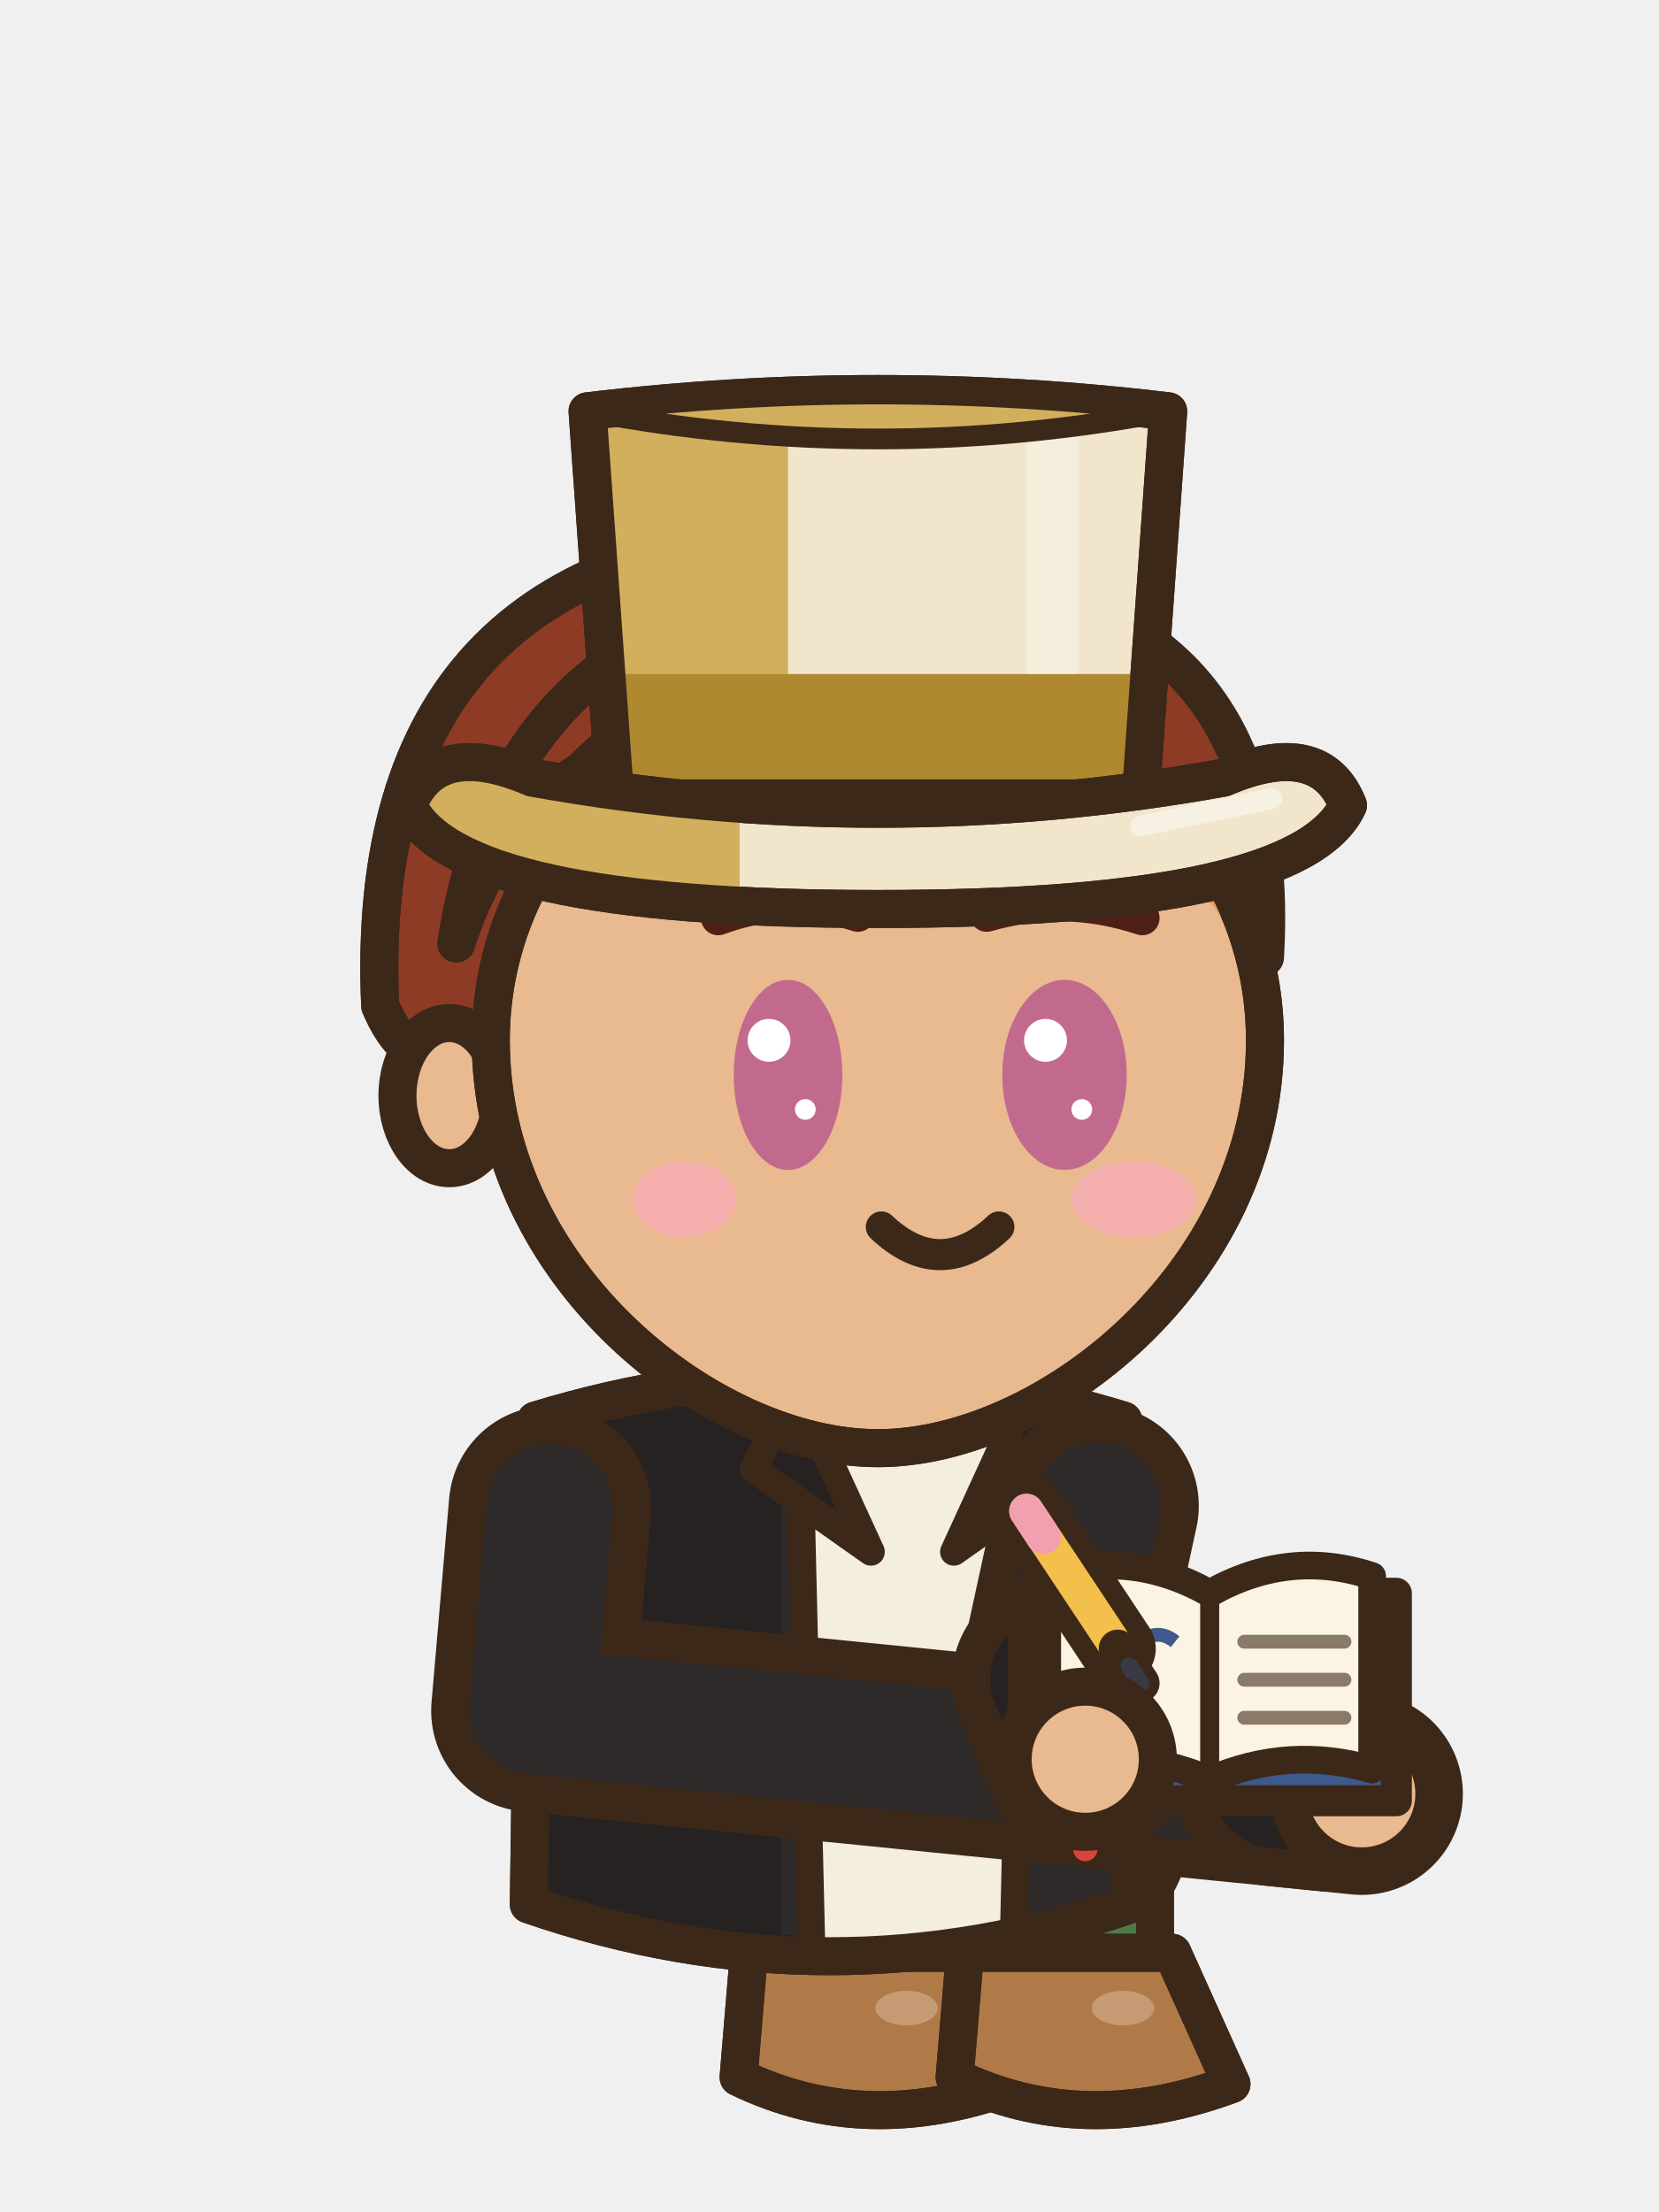
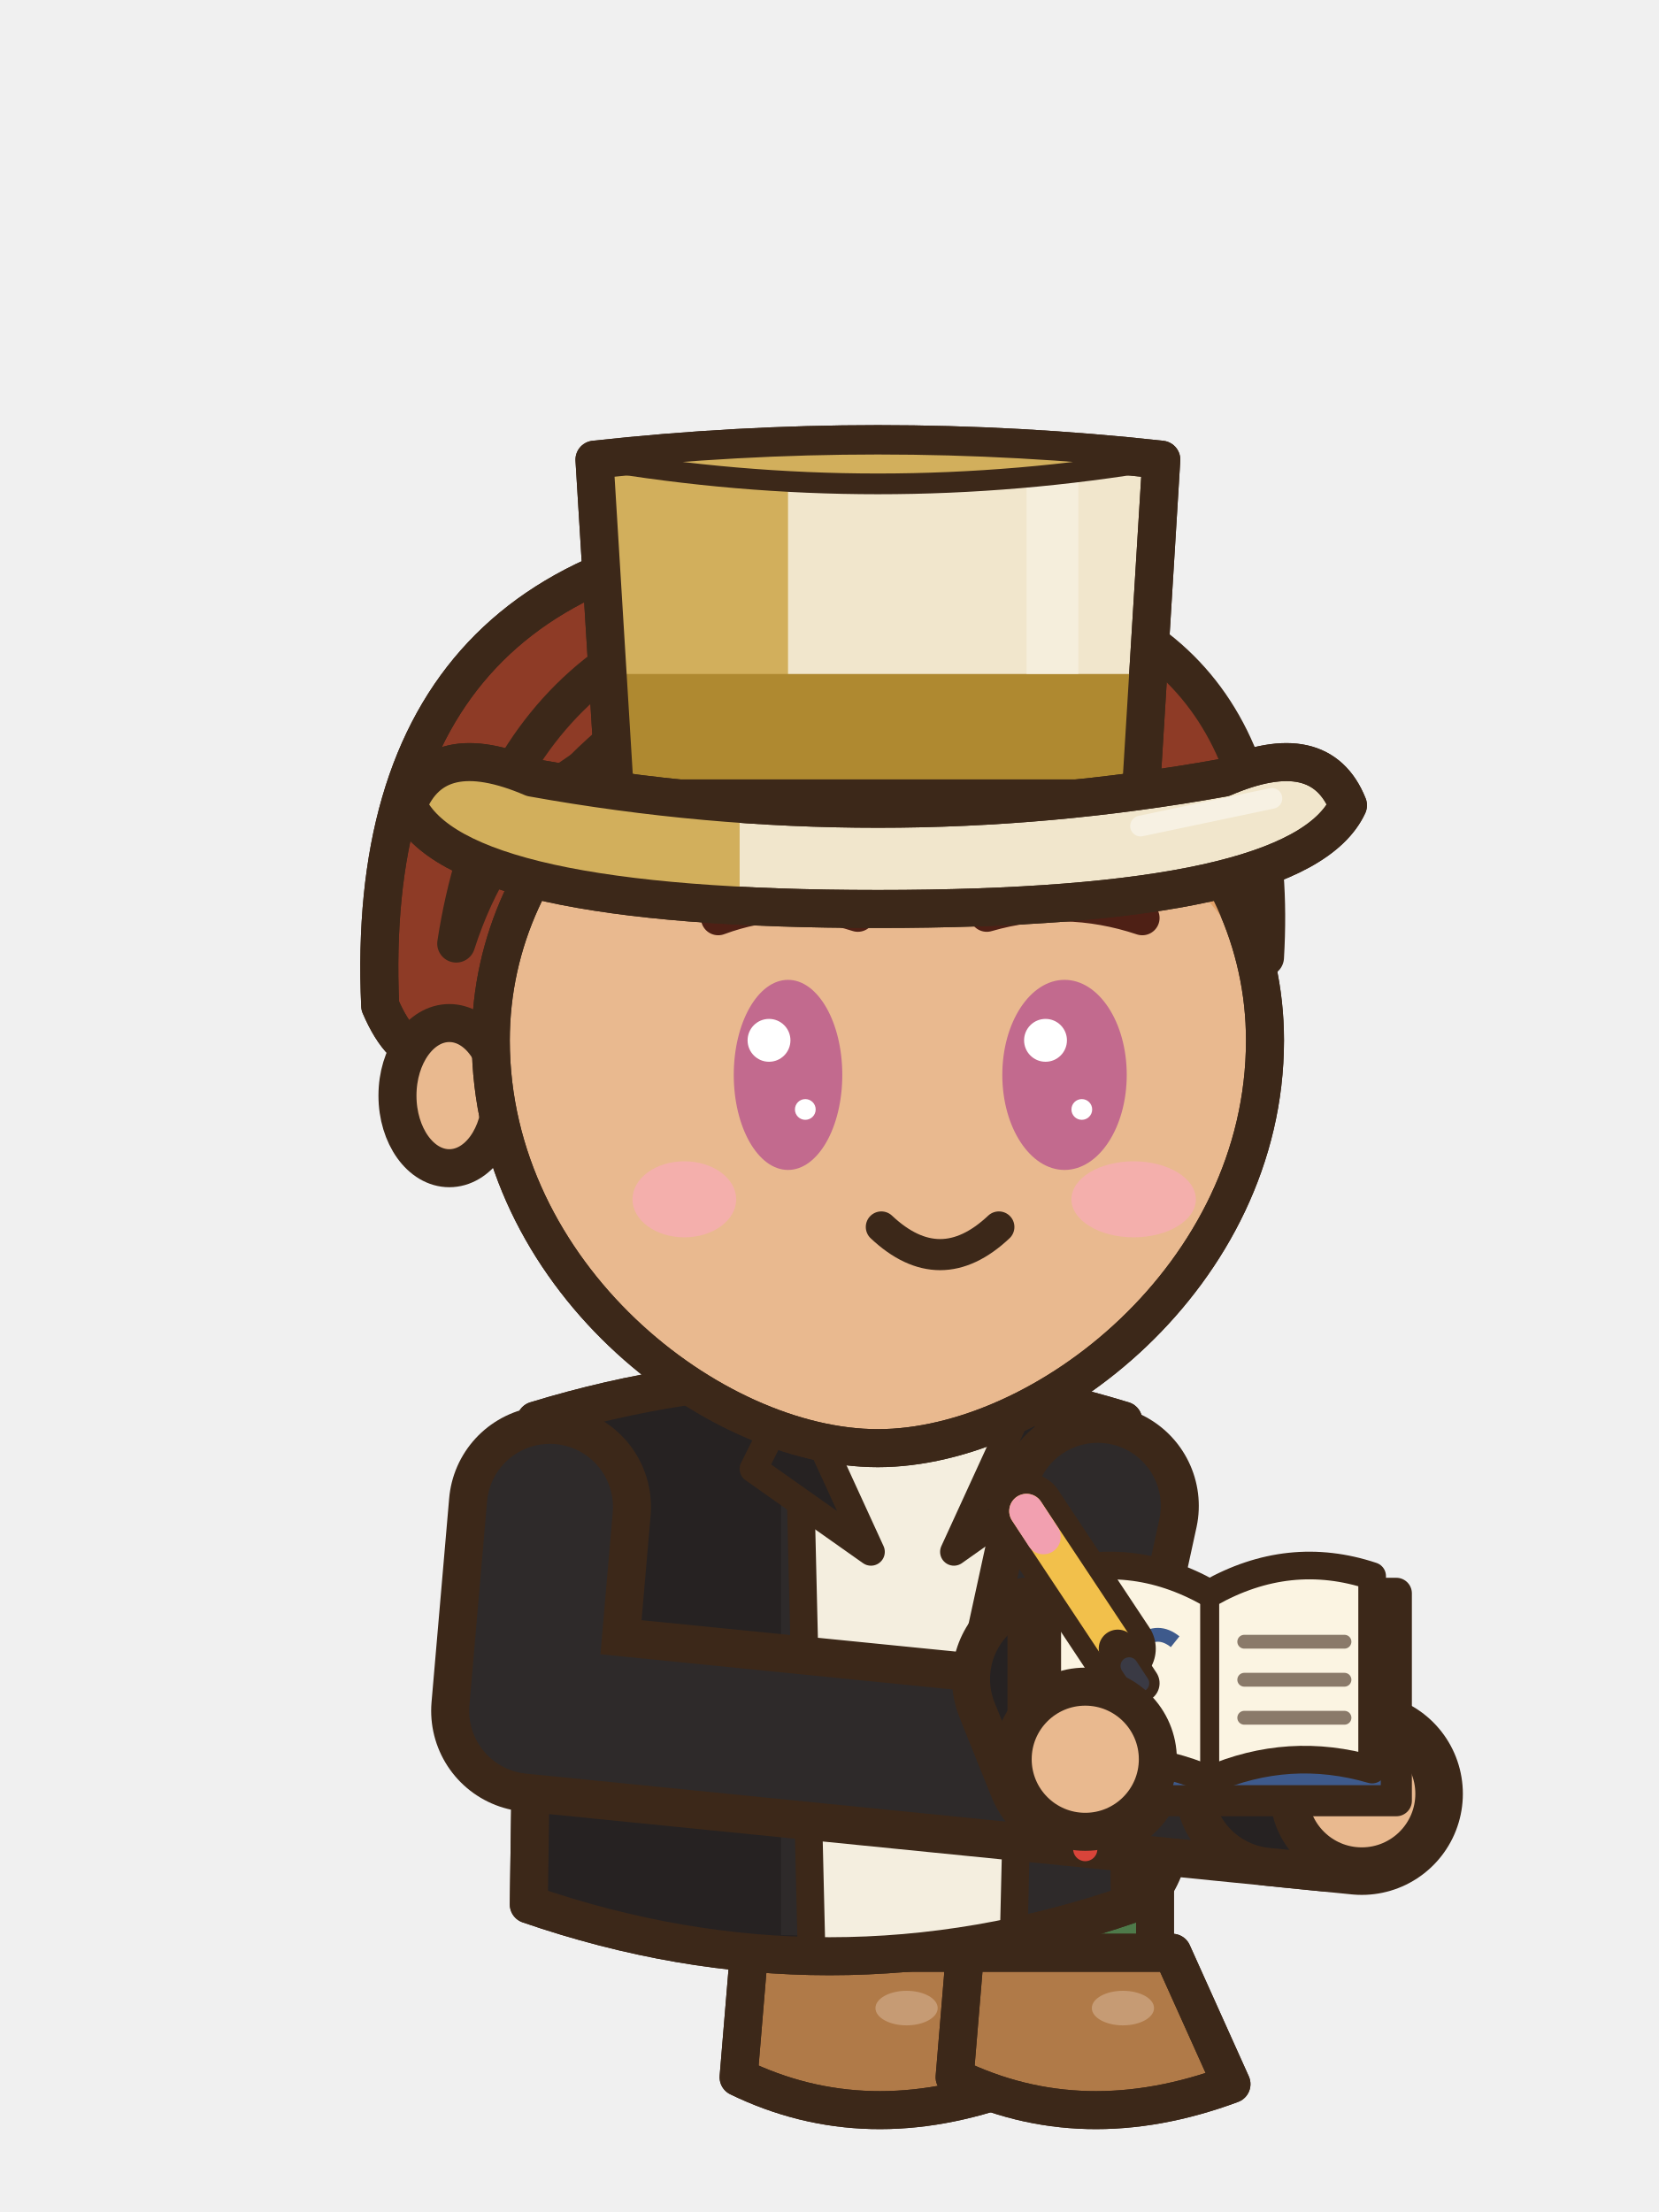
<svg xmlns="http://www.w3.org/2000/svg" width="48" height="64" viewBox="0 0 48 64">
  <g transform="translate(48 0) scale(-1 1)">
    <line x1="27.53" y1="52.6" x2="23.33" y2="53" stroke="#3C2819" stroke-width="7" stroke-linecap="round" />
    <line x1="27.53" y1="52.6" x2="23.33" y2="53" stroke="#4E7A4A" stroke-width="4.8" stroke-linecap="round" />
    <rect x="20.83" y="53" width="5" height="4.7" rx="1.6" fill="#4E7A4A" stroke="#3C2819" stroke-width="1.1" stroke-linejoin="round" stroke-linecap="round" />
    <rect x="24.23" y="53.6" width="1.1" height="3.1" rx="0.5" fill="#3D5F3A" />
    <path d="M20.33,56.5 L26.33,56.5 L26.63,60.1 Q22.93,61.9 18.63,60.3 Z" fill="#B07A48" stroke="#3C2819" stroke-width="1.1" stroke-linejoin="round" stroke-linecap="round" />
    <clipPath id="v10seassisecrire0s233565">
      <path d="M20.33,56.5 L26.33,56.5 L26.63,60.1 Q22.93,61.9 18.63,60.3 Z" />
    </clipPath>
    <g clip-path="url(#v10seassisecrire0s233565)">
      <path d="M18.53,59.8 Q22.93,61.5 26.73,59.6 L26.73,62.1 L18.53,62.1 Z" fill="#7F5834" />
    </g>
    <path d="M20.33,56.5 L26.33,56.5 L26.63,60.1 Q22.93,61.9 18.63,60.3 Z" fill="none" stroke="#3C2819" stroke-width="1.1" stroke-linejoin="round" stroke-linecap="round" />
    <ellipse cx="21.77" cy="58.1" rx="0.9" ry="0.5" fill="#C69B74" stroke="none" />
    <line x1="21.28" y1="52.6" x2="17.08" y2="53" stroke="#3C2819" stroke-width="7" stroke-linecap="round" />
    <line x1="21.28" y1="52.6" x2="17.08" y2="53" stroke="#4E7A4A" stroke-width="4.8" stroke-linecap="round" />
    <rect x="14.58" y="53" width="5" height="4.7" rx="1.6" fill="#4E7A4A" stroke="#3C2819" stroke-width="1.1" stroke-linejoin="round" stroke-linecap="round" />
    <rect x="17.97" y="53.6" width="1.1" height="3.1" rx="0.5" fill="#3D5F3A" />
    <path d="M14.08,56.5 L20.08,56.5 L20.38,60.1 Q16.68,61.9 12.37,60.3 Z" fill="#B07A48" stroke="#3C2819" stroke-width="1.1" stroke-linejoin="round" stroke-linecap="round" />
    <clipPath id="v10seassisecrire0s171565">
      <path d="M14.08,56.5 L20.08,56.5 L20.38,60.1 Q16.68,61.9 12.37,60.3 Z" />
    </clipPath>
    <g clip-path="url(#v10seassisecrire0s171565)">
      <path d="M12.27,59.8 Q16.68,61.5 20.47,59.6 L20.47,62.1 L12.27,62.1 Z" fill="#7F5834" />
    </g>
    <path d="M14.08,56.5 L20.08,56.5 L20.38,60.1 Q16.68,61.9 12.37,60.3 Z" fill="none" stroke="#3C2819" stroke-width="1.1" stroke-linejoin="round" stroke-linecap="round" />
    <ellipse cx="15.51" cy="58.1" rx="0.9" ry="0.5" fill="#C69B74" stroke="none" />
    <g transform="translate(0 10.5)">
      <g transform="translate(0 -2)">
        <path d="M15.5,32.6 Q24,30 32.5,32.6 Q32.6,39.6 32.7,46.6 Q24,49.6 15.3,46.6 Q15.4,39.6 15.5,32.6 Z" fill="#2E2A2A" stroke="#3C2819" stroke-width="1.1" stroke-linejoin="round" stroke-linecap="round" />
        <clipPath id="v10seassisecrire0t">
          <path d="M15.5,32.6 Q24,30 32.5,32.6 Q32.6,39.6 32.7,46.6 Q24,49.6 15.3,46.6 Q15.4,39.6 15.5,32.6 Z" />
        </clipPath>
        <g clip-path="url(#v10seassisecrire0t)">
          <rect x="25.4" y="30" width="14" height="22" fill="#262222" />
          <path d="M8,46 Q24,49 40,46 L40,52 L8,52 Z" fill="#262222" />
          <rect x="15.6" y="34" width="1.3" height="10" rx="0.6" fill="#6C6262" />
          <path d="M18.2,31.6 L25,31.6 L24.6,49 L18.6,49 Z" fill="#F4EEDF" />
          <line x1="18.3" y1="32" x2="18.7" y2="48.8" stroke="#3C2819" stroke-width="0.8" stroke-linecap="round" />
          <line x1="24.9" y1="32" x2="24.5" y2="48.8" stroke="#3C2819" stroke-width="0.8" stroke-linecap="round" />
        </g>
        <path d="M15.5,32.6 Q24,30 32.5,32.6 Q32.6,39.6 32.7,46.6 Q24,49.6 15.3,46.6 Q15.4,39.6 15.5,32.6 Z" fill="none" stroke="#3C2819" stroke-width="1.1" stroke-linejoin="round" stroke-linecap="round" />
        <path d="M18.2,31.6 L20.4,36.4 L17,34 Z" fill="#262222" stroke="#3C2819" stroke-width="0.8" stroke-linejoin="round" stroke-linecap="round" />
        <path d="M25,31.6 L22.8,36.4 L26.2,34 Z" fill="#262222" stroke="#3C2819" stroke-width="0.8" stroke-linejoin="round" stroke-linecap="round" />
      </g>
    </g>
    <path d="M32.09,43.6 L32.6,49.5 L8.6,51.9" fill="none" stroke="#3C2819" stroke-width="5.85" stroke-linecap="round" stroke-linejoin="round" />
    <path d="M32.09,43.6 L32.6,49.5 L8.6,51.9" fill="none" stroke="#2E2A2A" stroke-width="3.65" stroke-linecap="round" stroke-linejoin="round" />
    <line x1="11.09" y1="51.65" x2="9.5" y2="51.81" stroke="#3C2819" stroke-width="5.85" stroke-linecap="round" />
    <line x1="11.09" y1="51.65" x2="9.5" y2="51.81" stroke="#262222" stroke-width="3.65" stroke-linecap="round" />
    <ellipse cx="8.6" cy="51.9" rx="2.1" ry="2.1" fill="#E9B98F" stroke="#3C2819" stroke-width="1.1" stroke-linejoin="round" stroke-linecap="round" />
    <g transform="translate(0 10.5)">
      <g transform="translate(0 -2)">
        <path d="M12.6,20.6 Q11.2,7.2 24,6.8 Q37.6,7.2 37,20.6 Q36.4,22 35.6,22 L14,22 Q13.2,22 12.6,20.6 Z" fill="#8E3B26" stroke="#3C2819" stroke-width="1.1" stroke-linejoin="round" stroke-linecap="round" />
        <clipPath id="v10seassisecrire0h">
          <path d="M12.6,20.6 Q11.2,7.2 24,6.8 Q37.6,7.2 37,20.6 Q36.4,22 35.6,22 L14,22 Q13.2,22 12.6,20.6 Z" />
        </clipPath>
        <g clip-path="url(#v10seassisecrire0h)">
          <rect x="8" y="24.6" width="32" height="10" fill="#692C1C" />
        </g>
        <path d="M12.6,20.6 Q11.2,7.2 24,6.8 Q37.6,7.2 37,20.6 Q36.4,22 35.6,22 L14,22 Q13.2,22 12.6,20.6 Z" fill="none" stroke="#3C2819" stroke-width="1.1" stroke-linejoin="round" stroke-linecap="round" />
        <ellipse cx="35" cy="23.2" rx="1.5" ry="2.1" fill="#E9B98F" stroke="#3C2819" stroke-width="1.1" stroke-linejoin="round" stroke-linecap="round" />
        <path d="M11.4,21.6 C11.4,28.4 17.8,33.4 22.6,33.4 C27.4,33.4 33.8,28.4 33.8,21.6 a11.2,10.4 0 1,0 -22.4,0 Z" fill="#E9B98F" stroke="#3C2819" stroke-width="1.1" stroke-linejoin="round" stroke-linecap="round" />
        <clipPath id="v10seassisecrire0f">
          <path d="M11.4,21.6 C11.4,28.4 17.8,33.4 22.6,33.4 C27.4,33.4 33.8,28.4 33.8,21.6 a11.2,10.4 0 1,0 -22.4,0 Z" />
        </clipPath>
        <g clip-path="url(#v10seassisecrire0f)">
          <path d="M11.4,19.2 Q10.8,9 20.6,8.2 L21.8,8.4 Q33.2,8.4 34.8,18.8 Q33,13.2 27.2,12.4 Q23.4,12.2 20.8,10.8 Q18.8,13.2 14.8,14.6 Q12.2,16.4 11.4,19.2 Z" fill="#E2A169" transform="translate(0 1.4)" />
          <ellipse cx="15.2" cy="26.2" rx="1.8" ry="1.1" fill="#F4AFAC" stroke="none" />
          <ellipse cx="28.2" cy="26.2" rx="1.5" ry="1.1" fill="#F4AFAC" stroke="none" />
        </g>
        <path d="M11.4,21.6 C11.4,28.4 17.8,33.4 22.6,33.4 C27.4,33.4 33.8,28.4 33.8,21.6 a11.2,10.4 0 1,0 -22.4,0 Z" fill="none" stroke="#3C2819" stroke-width="1.1" stroke-linejoin="round" stroke-linecap="round" />
        <path d="M11.4,19.2 Q10.8,9 20.6,8.2 L21.8,8.4 Q33.2,8.4 34.8,18.8 Q33,13.2 27.2,12.4 Q23.4,12.2 20.8,10.8 Q18.8,13.2 14.8,14.6 Q12.2,16.4 11.4,19.2 Z" fill="#8E3B26" stroke="#3C2819" stroke-width="1.1" stroke-linejoin="round" stroke-linecap="round" />
        <clipPath id="v10seassisecrire0sf">
          <path d="M11.4,19.2 Q10.8,9 20.6,8.2 L21.8,8.4 Q33.2,8.4 34.8,18.8 Q33,13.2 27.2,12.4 Q23.4,12.2 20.8,10.8 Q18.8,13.2 14.8,14.6 Q12.2,16.4 11.4,19.2 Z" />
        </clipPath>
        <g clip-path="url(#v10seassisecrire0sf)">
          <path d="M20.8,9.2 Q17,10.8 14.2,15.4 M20.8,9.4 Q25.6,9.2 30,11.2 M23.8,9.6 Q29.6,10.6 33.4,16" fill="none" stroke="#3C2819" stroke-width="0.5" stroke-linejoin="round" stroke-linecap="round" />
        </g>
        <line x1="15.6" y1="11.4" x2="22.6" y2="9.6" stroke="#D0684E" stroke-width="1.3" stroke-linecap="round" />
        <path d="M14.95,18.06 Q17.2,17.31 19.45,17.96" fill="none" stroke="#4E2015" stroke-width="1" stroke-linecap="round" />
        <path d="M27.22,18.06 Q25.2,17.31 23.18,17.96" fill="none" stroke="#4E2015" stroke-width="1" stroke-linecap="round" />
        <ellipse cx="17.2" cy="22.6" rx="1.8" ry="2.75" fill="#C26A8E" stroke="none" />
        <ellipse cx="17.75" cy="21.6" rx="0.62" ry="0.62" fill="#FFFFFF" stroke="none" />
        <ellipse cx="16.7" cy="23.6" rx="0.3" ry="0.3" fill="#FFFFFF" stroke="none" />
        <ellipse cx="25.2" cy="22.6" rx="1.57" ry="2.75" fill="#C26A8E" stroke="none" />
        <ellipse cx="25.75" cy="21.6" rx="0.62" ry="0.62" fill="#FFFFFF" stroke="none" />
        <ellipse cx="24.7" cy="23.6" rx="0.3" ry="0.3" fill="#FFFFFF" stroke="none" />
        <path d="M19.1,27 Q20.8,28.6 22.5,27" fill="none" stroke="#3C2819" stroke-width="0.9" stroke-linejoin="round" stroke-linecap="round" />
-         <path d="M15,14.6 L14.2,3.4 Q22.6,2.4 31,3.4 L30.2,14.6 Z" fill="#F1E6CC" stroke="#3C2819" stroke-width="1.1" stroke-linejoin="round" stroke-linecap="round" />
+         <path d="M15,14.6 L14.4,4.8 Q22.6,3.9 30.8,4.8 L30.2,14.6 Z" fill="#F1E6CC" stroke="#3C2819" stroke-width="1.1" stroke-linejoin="round" stroke-linecap="round" />
        <clipPath id="v10seassisecrire0hfse">
-           <path d="M15,14.6 L14.2,3.4 Q22.6,2.4 31,3.4 L30.2,14.6 Z" />
+           <path d="M15,14.6 L14.4,4.8 Q22.6,3.9 30.8,4.8 L30.2,14.6 Z" />
        </clipPath>
        <g clip-path="url(#v10seassisecrire0hfse)">
-           <rect x="25.2" y="2" width="8" height="14" fill="#D2AF5C" />
+           <rect x="25.2" y="3" width="8" height="13" fill="#D2AF5C" />
          <rect x="12.6" y="11" width="20" height="3.2" fill="#AF8930" />
-           <rect x="16.8" y="3.6" width="1.5" height="7.4" fill="#F7F1E3" opacity=".7" />
+           <rect x="16.8" y="5" width="1.5" height="6" fill="#F7F1E3" opacity=".7" />
        </g>
-         <path d="M15,14.6 L14.2,3.4 Q22.6,2.4 31,3.4 L30.2,14.6 Z" fill="none" stroke="#3C2819" stroke-width="1.1" stroke-linejoin="round" stroke-linecap="round" />
-         <path d="M14.2,3.4 Q22.6,2.4 31,3.4 Q22.6,5 14.2,3.4 Z" fill="#D2AF5C" stroke="#3C2819" stroke-width="0.6" stroke-linejoin="round" stroke-linecap="round" />
+         <path d="M15,14.6 L14.4,4.8 Q22.6,3.9 30.8,4.8 L30.2,14.6 Z" fill="none" stroke="#3C2819" stroke-width="1.1" stroke-linejoin="round" stroke-linecap="round" />
+         <path d="M14.4,4.8 Q22.6,3.9 30.8,4.8 Q22.6,6.2 14.4,4.8 Z" fill="#D2AF5C" stroke="#3C2819" stroke-width="0.6" stroke-linejoin="round" stroke-linecap="round" />
        <path d="M9,14.8 Q9.8,12.8 12.6,14 Q22.6,15.8 32.6,14 Q35.4,12.8 36.2,14.8 Q34.8,17.8 22.6,17.8 Q10.4,17.8 9,14.8 Z" fill="#F1E6CC" stroke="#3C2819" stroke-width="1.1" stroke-linejoin="round" stroke-linecap="round" />
        <clipPath id="v10seassisecrire0hbse">
          <path d="M9,14.8 Q9.8,12.8 12.6,14 Q22.6,15.8 32.6,14 Q35.4,12.8 36.2,14.8 Q34.8,17.8 22.6,17.8 Q10.4,17.8 9,14.8 Z" />
        </clipPath>
        <g clip-path="url(#v10seassisecrire0hbse)">
          <rect x="26.6" y="12" width="12" height="7" fill="#D2AF5C" />
        </g>
        <path d="M9,14.8 Q9.8,12.8 12.6,14 Q22.6,15.8 32.6,14 Q35.4,12.8 36.2,14.8 Q34.8,17.8 22.6,17.8 Q10.4,17.8 9,14.8 Z" fill="none" stroke="#3C2819" stroke-width="1.1" stroke-linejoin="round" stroke-linecap="round" />
        <line x1="11.2" y1="14.6" x2="15" y2="15.4" stroke="#F7F1E3" stroke-width="0.6" stroke-linecap="round" />
      </g>
    </g>
    <path d="M16.24,43.57 L17.4,48.9 L16.6,50.9" fill="none" stroke="#3C2819" stroke-width="5.85" stroke-linecap="round" stroke-linejoin="round" />
    <path d="M16.24,43.57 L17.4,48.9 L16.6,50.9" fill="none" stroke="#2E2A2A" stroke-width="3.65" stroke-linecap="round" stroke-linejoin="round" />
    <line x1="17.53" y1="48.58" x2="16.93" y2="50.06" stroke="#3C2819" stroke-width="5.85" stroke-linecap="round" />
    <line x1="17.53" y1="48.58" x2="16.93" y2="50.06" stroke="#262222" stroke-width="3.65" stroke-linecap="round" />
    <path d="M7.6,46.1 L18.4,46.1 L18.4,52.1 L7.6,52.1 Z" fill="#3E5A8C" stroke="#3C2819" stroke-width="0.9" stroke-linejoin="round" stroke-linecap="round" />
    <path d="M8.3,45.6 Q10.7,44.8 13,46.1 Q15.3,44.8 17.7,45.6 L17.7,51.2 Q15.3,50.5 13,51.5 Q10.7,50.5 8.3,51.2 Z" fill="#FBF4E2" stroke="#3C2819" stroke-width="0.8" stroke-linejoin="round" stroke-linecap="round" />
    <line x1="13" y1="46.1" x2="13" y2="51.5" stroke="#3C2819" stroke-width="0.55" stroke-linecap="round" />
    <line x1="16.4" y1="51.3" x2="16.6" y2="53.5" stroke="#D9443A" stroke-width="0.7" stroke-linecap="round" />
    <line x1="9.1" y1="47.5" x2="12" y2="47.5" stroke="#8A7A6A" stroke-width="0.4" stroke-linecap="round" />
    <line x1="9.1" y1="48.6" x2="12" y2="48.6" stroke="#8A7A6A" stroke-width="0.4" stroke-linecap="round" />
    <line x1="9.1" y1="49.7" x2="12" y2="49.7" stroke="#8A7A6A" stroke-width="0.4" stroke-linecap="round" />
    <path d="M14,47.5 q0.5,-0.4 1,0 t1,0 t1,0" fill="none" stroke="#3E5A8C" stroke-width="0.4" />
    <line x1="15.66" y1="47.7" x2="18.3" y2="43.72" stroke="#3C2819" stroke-width="2.2" stroke-linecap="round" />
    <line x1="15.66" y1="47.7" x2="18.3" y2="43.72" stroke="#F2C04B" stroke-width="1" stroke-linecap="round" />
    <line x1="15" y1="48.7" x2="15.66" y2="47.7" stroke="#3C2819" stroke-width="1.1" stroke-linecap="round" />
    <line x1="15" y1="48.7" x2="15.33" y2="48.2" stroke="#3A3A44" stroke-width="0.5" stroke-linecap="round" />
    <line x1="17.81" y1="44.47" x2="18.3" y2="43.72" stroke="#F2A0B0" stroke-width="1" stroke-linecap="round" />
    <ellipse cx="16.6" cy="50.9" rx="2.1" ry="2.1" fill="#E9B98F" stroke="#3C2819" stroke-width="1.1" stroke-linejoin="round" stroke-linecap="round" />
  </g>
</svg>
